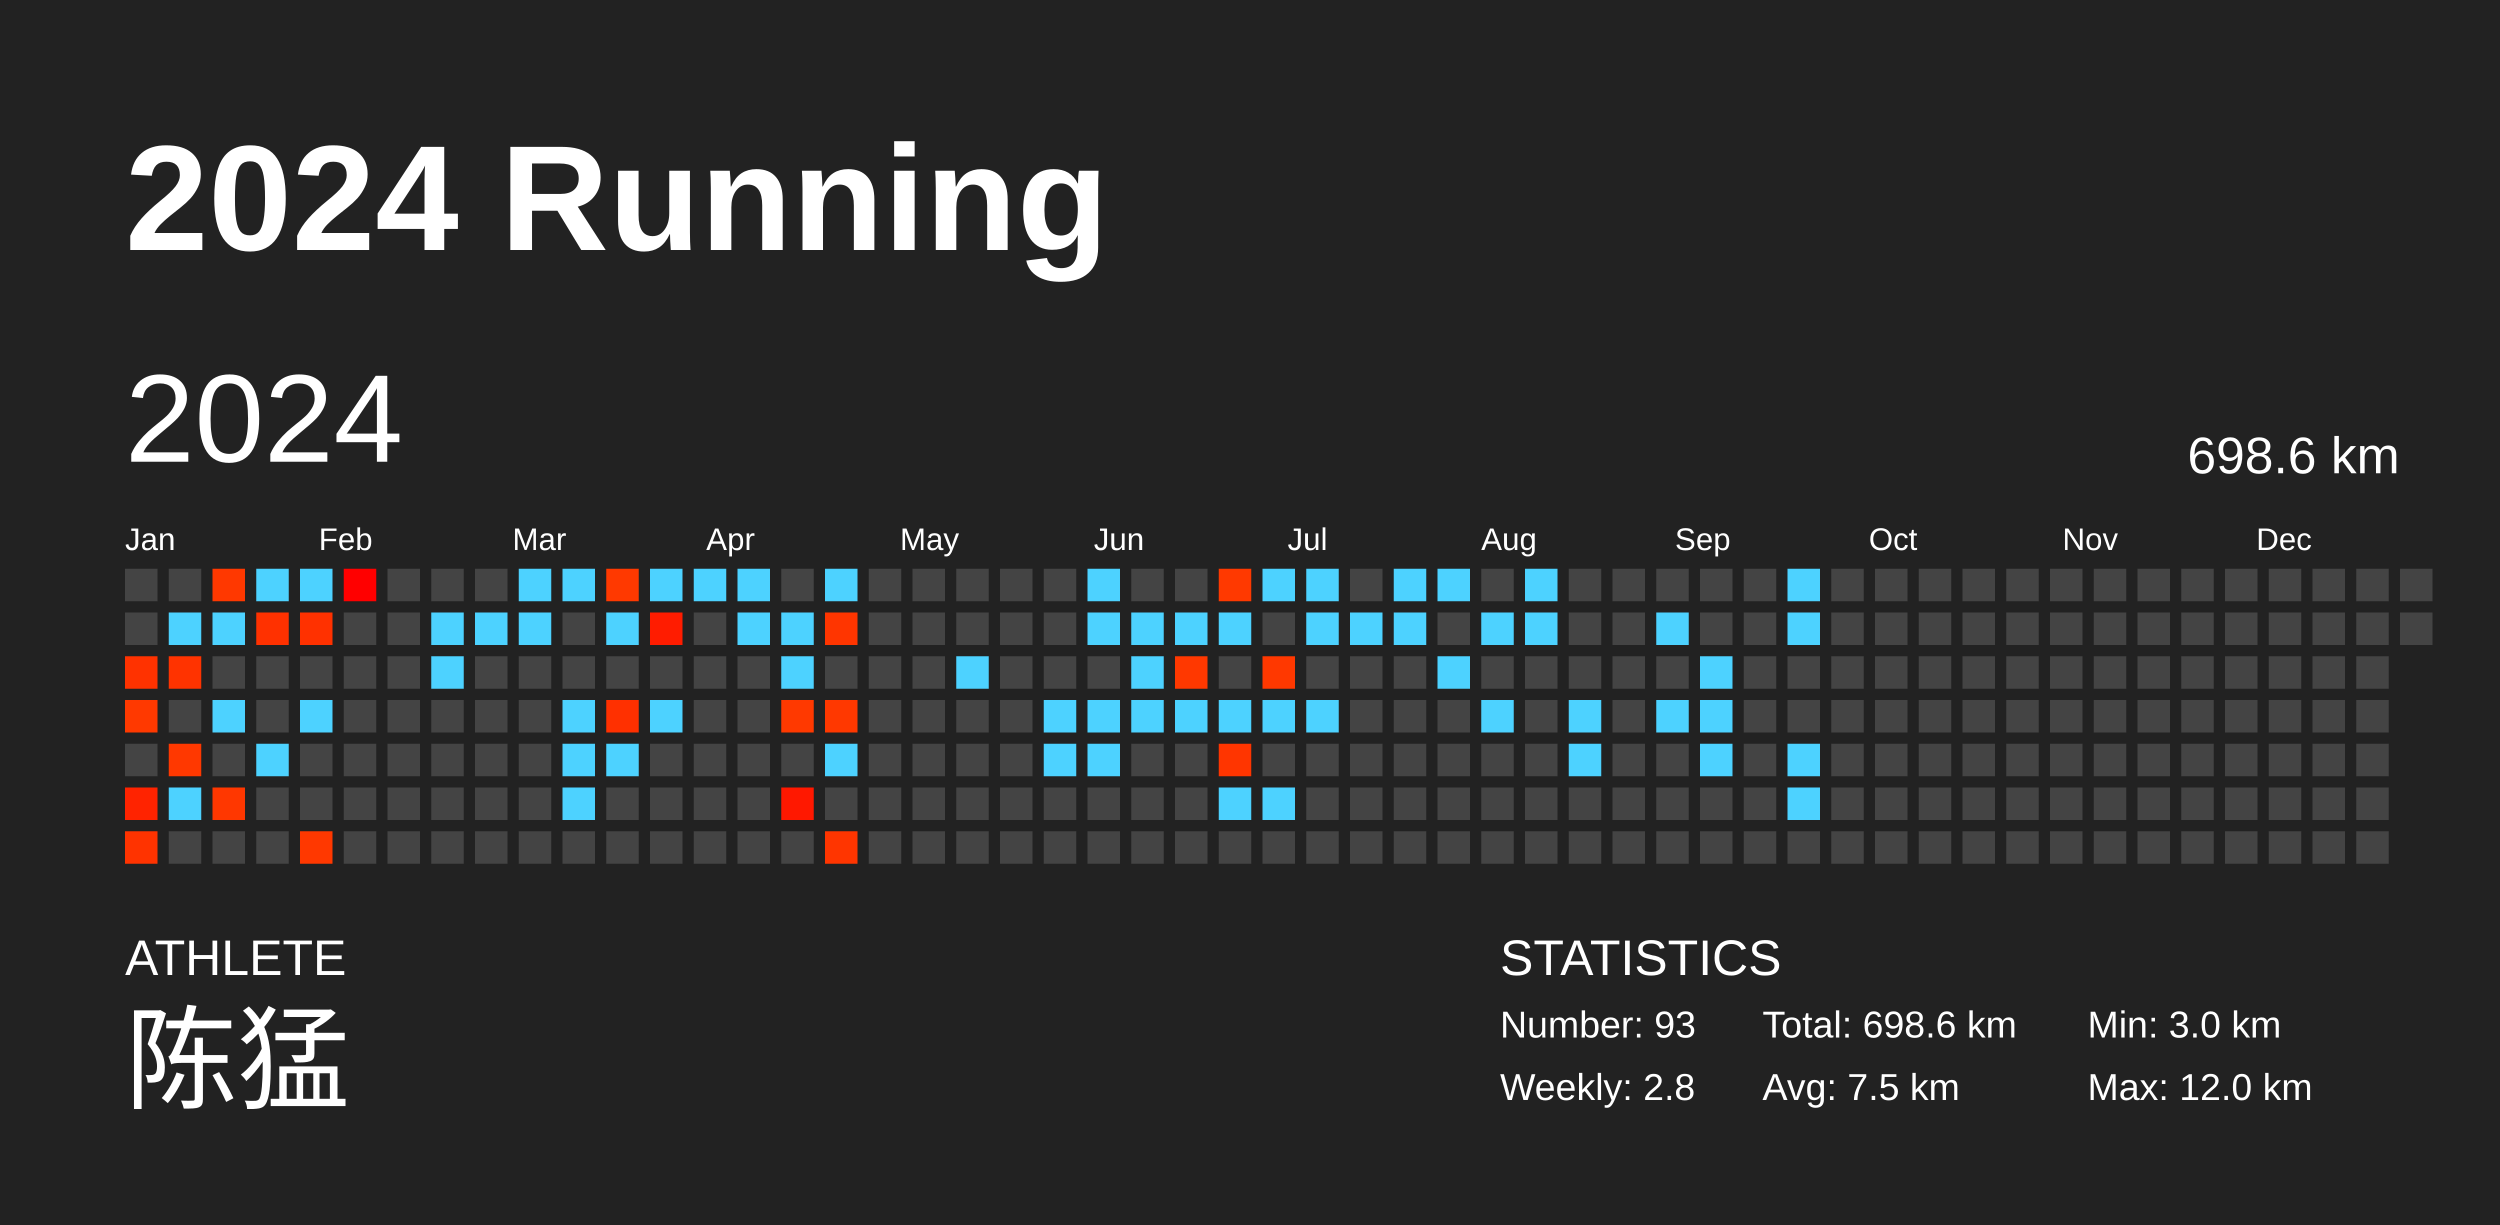
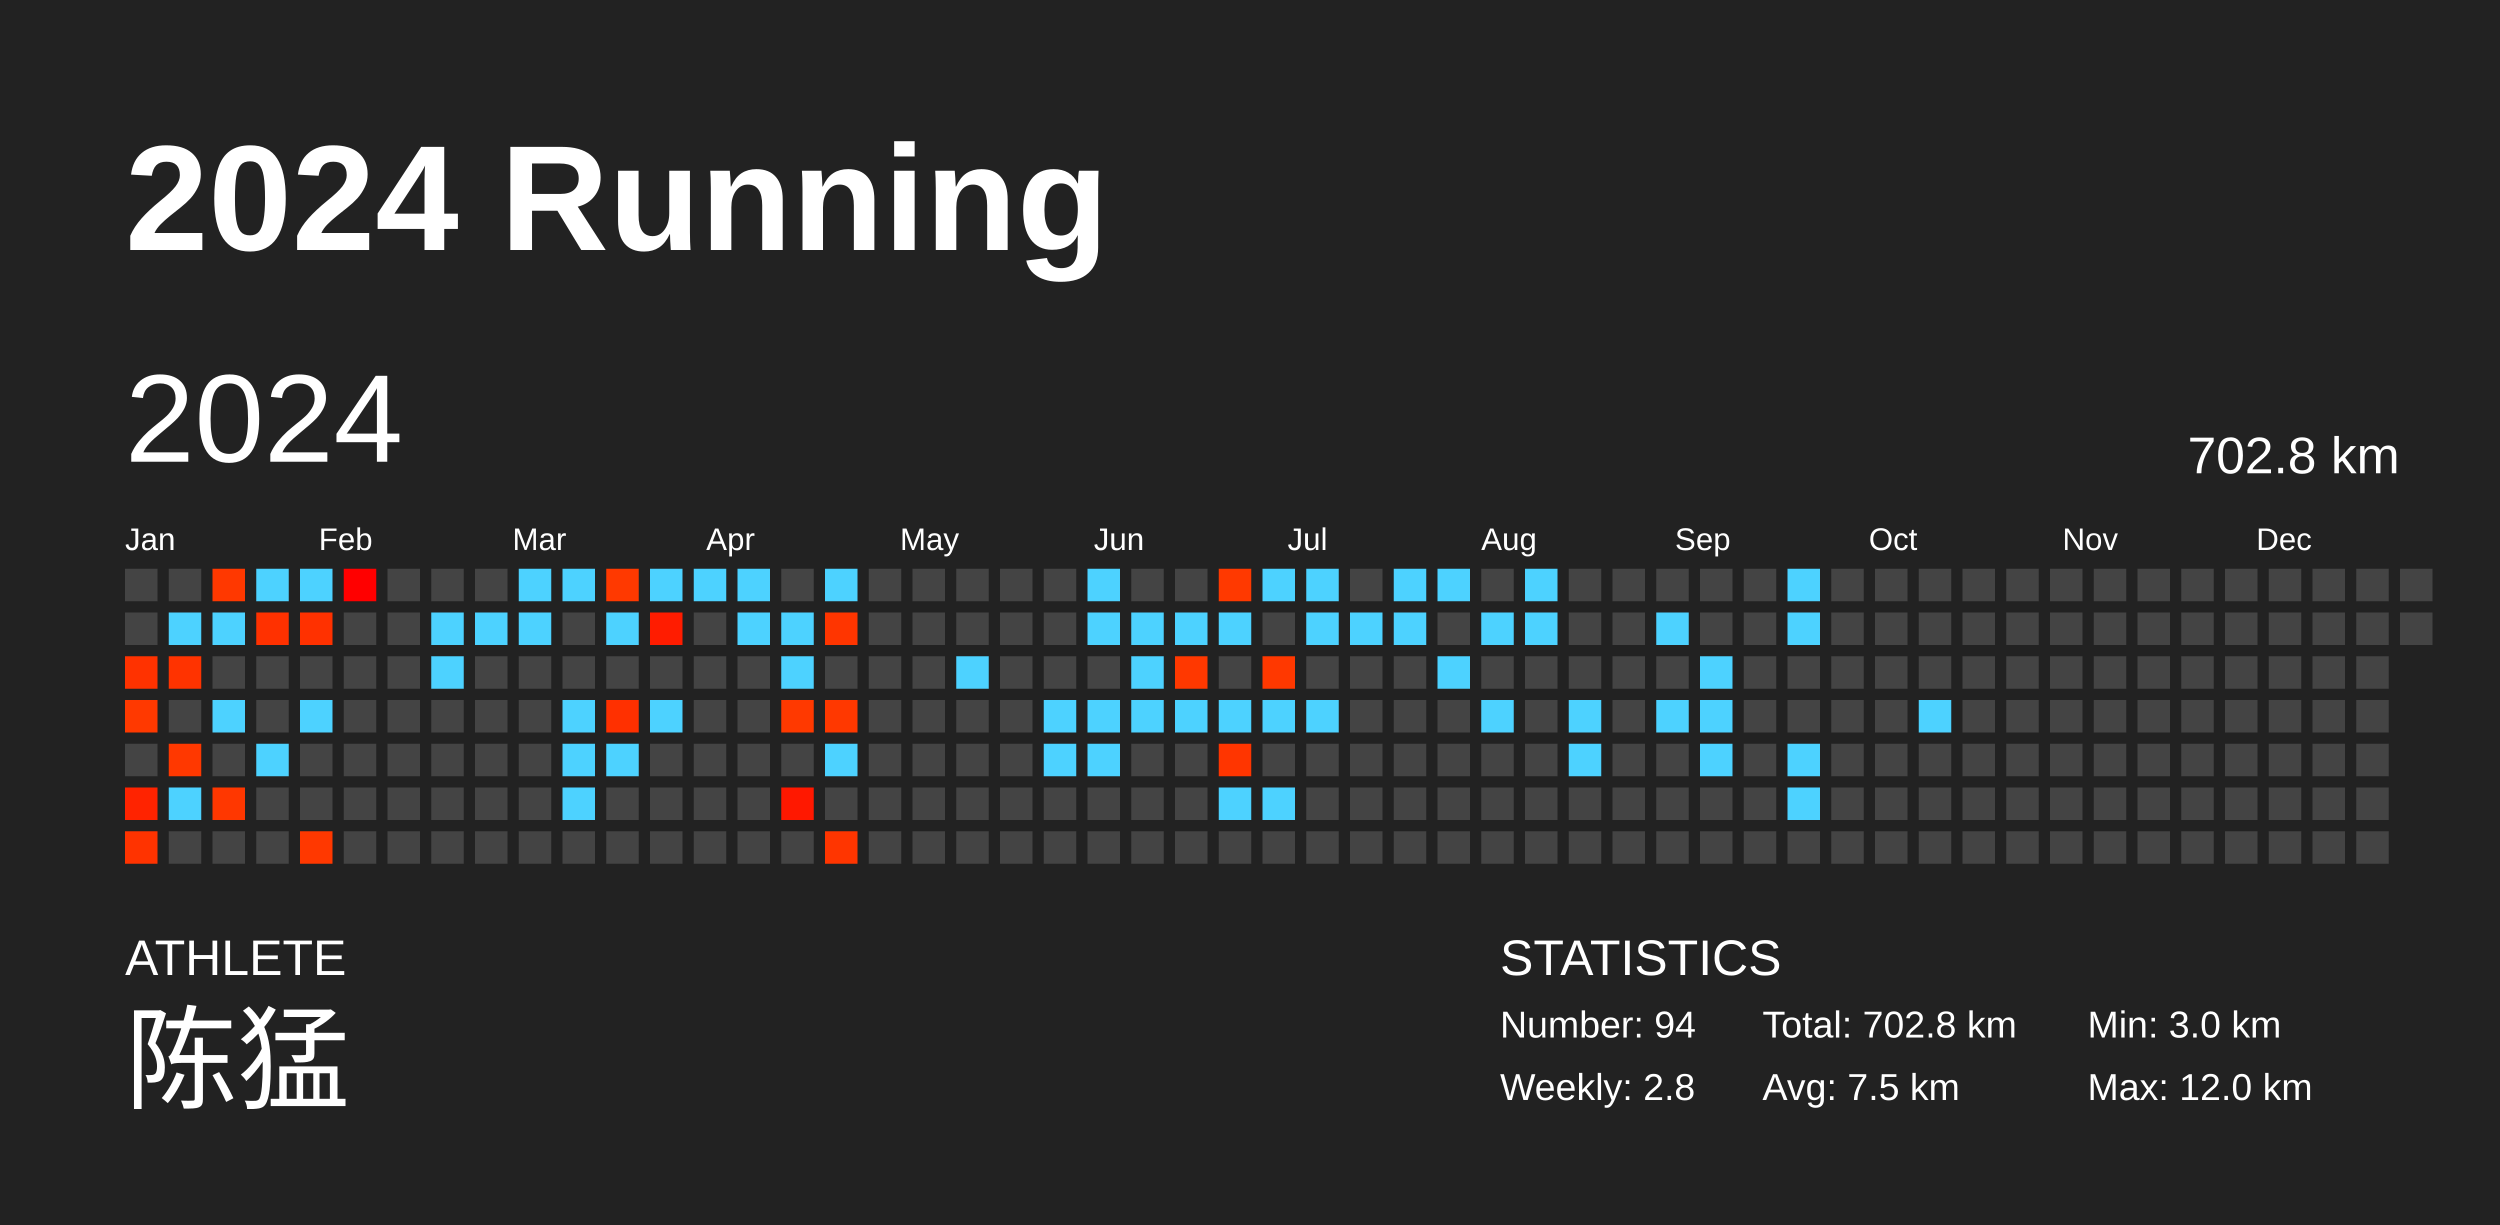
<svg xmlns="http://www.w3.org/2000/svg" baseProfile="full" height="98mm" version="1.1" viewBox="0,0,200,98" width="200mm">
  <defs />
  <rect fill="#222222" height="98" width="200" x="0" y="0" />
  <text fill="#FFFFFF" style="font-size:12px; font-family:Arial; font-weight:bold;" x="10" y="20">2024 Running</text>
  <text fill="#FFFFFF" style="font-size:4px; font-family:Arial" x="10" y="78">ATHLETE</text>
  <text fill="#FFFFFF" style="font-size:9px; font-family:Arial" x="10" y="88">陈猛</text>
  <text fill="#FFFFFF" style="font-size:4px; font-family:Arial" x="120" y="78">STATISTICS</text>
-   <text fill="#FFFFFF" style="font-size:3px; font-family:Arial" x="120" y="83">Number: 93</text>
+   <text fill="#FFFFFF" style="font-size:3px; font-family:Arial" x="120" y="83">Number: 94</text>
  <text fill="#FFFFFF" style="font-size:3px; font-family:Arial" x="120" y="88">Weekly: 2.8</text>
-   <text fill="#FFFFFF" style="font-size:3px; font-family:Arial" x="141" y="83">Total: 698.6 km</text>
+   <text fill="#FFFFFF" style="font-size:3px; font-family:Arial" x="141" y="83">Total: 702.8 km</text>
  <text fill="#FFFFFF" style="font-size:3px; font-family:Arial" x="141" y="88">Avg: 7.5 km</text>
  <text fill="#FFFFFF" style="font-size:3px; font-family:Arial" x="167" y="83">Min: 3.0 km</text>
  <text fill="#FFFFFF" style="font-size:3px; font-family:Arial" x="167" y="88">Max: 12.0 km</text>
  <text dominant-baseline="hanging" fill="#FFFFFF" style="font-size:10.0px; font-family:Arial;" x="10" y="30">2024</text>
-   <text dominant-baseline="hanging" fill="#FFFFFF" style="font-size:4.125px; font-family:Arial;" x="175" y="35">698.6 km</text>
+   <text dominant-baseline="hanging" fill="#FFFFFF" style="font-size:4.125px; font-family:Arial;" x="175" y="35">702.8 km</text>
  <text fill="#FFFFFF" style="font-size:2.5px; font-family:Arial" x="10.0" y="44">Jan</text>
  <text fill="#FFFFFF" style="font-size:2.5px; font-family:Arial" x="25.5" y="44">Feb</text>
  <text fill="#FFFFFF" style="font-size:2.5px; font-family:Arial" x="41.0" y="44">Mar</text>
  <text fill="#FFFFFF" style="font-size:2.5px; font-family:Arial" x="56.5" y="44">Apr</text>
  <text fill="#FFFFFF" style="font-size:2.5px; font-family:Arial" x="72.0" y="44">May</text>
  <text fill="#FFFFFF" style="font-size:2.5px; font-family:Arial" x="87.5" y="44">Jun</text>
  <text fill="#FFFFFF" style="font-size:2.5px; font-family:Arial" x="103.0" y="44">Jul</text>
  <text fill="#FFFFFF" style="font-size:2.5px; font-family:Arial" x="118.5" y="44">Aug</text>
  <text fill="#FFFFFF" style="font-size:2.5px; font-family:Arial" x="134.0" y="44">Sep</text>
  <text fill="#FFFFFF" style="font-size:2.5px; font-family:Arial" x="149.5" y="44">Oct</text>
  <text fill="#FFFFFF" style="font-size:2.5px; font-family:Arial" x="165.0" y="44">Nov</text>
  <text fill="#FFFFFF" style="font-size:2.5px; font-family:Arial" x="180.5" y="44">Dec</text>
  <rect fill="#444444" height="2.6" width="2.6" x="10.0" y="45.5" />
  <rect fill="#444444" height="2.6" width="2.6" x="10.0" y="49.0" />
  <rect fill="#ff3200" height="2.6" width="2.6" x="10.0" y="52.5" />
  <rect fill="#ff3900" height="2.6" width="2.6" x="10.0" y="56.0" />
  <rect fill="#444444" height="2.6" width="2.6" x="10.0" y="59.5" />
  <rect fill="#ff2300" height="2.6" width="2.6" x="10.0" y="63.0" />
  <rect fill="#ff3300" height="2.6" width="2.6" x="10.0" y="66.5" />
  <rect fill="#444444" height="2.6" width="2.6" x="13.5" y="45.5" />
  <rect fill="#4dd2ff" height="2.6" width="2.6" x="13.5" y="49.0" />
  <rect fill="#ff3300" height="2.6" width="2.6" x="13.5" y="52.5" />
  <rect fill="#444444" height="2.6" width="2.6" x="13.5" y="56.0" />
  <rect fill="#ff3800" height="2.6" width="2.6" x="13.5" y="59.5" />
  <rect fill="#4dd2ff" height="2.6" width="2.6" x="13.5" y="63.0" />
  <rect fill="#444444" height="2.6" width="2.6" x="13.5" y="66.5" />
  <rect fill="#ff3800" height="2.6" width="2.6" x="17.0" y="45.5" />
  <rect fill="#4dd2ff" height="2.6" width="2.6" x="17.0" y="49.0" />
  <rect fill="#444444" height="2.6" width="2.6" x="17.0" y="52.5" />
  <rect fill="#4dd2ff" height="2.6" width="2.6" x="17.0" y="56.0" />
  <rect fill="#444444" height="2.6" width="2.6" x="17.0" y="59.5" />
  <rect fill="#ff3700" height="2.6" width="2.6" x="17.0" y="63.0" />
  <rect fill="#444444" height="2.6" width="2.6" x="17.0" y="66.5" />
  <rect fill="#4dd2ff" height="2.6" width="2.6" x="20.5" y="45.5" />
  <rect fill="#ff3100" height="2.6" width="2.6" x="20.5" y="49.0" />
  <rect fill="#444444" height="2.6" width="2.6" x="20.5" y="52.5" />
  <rect fill="#444444" height="2.6" width="2.6" x="20.5" y="56.0" />
  <rect fill="#4dd2ff" height="2.6" width="2.6" x="20.5" y="59.5" />
  <rect fill="#444444" height="2.6" width="2.6" x="20.5" y="63.0" />
  <rect fill="#444444" height="2.6" width="2.6" x="20.5" y="66.5" />
  <rect fill="#4dd2ff" height="2.6" width="2.6" x="24.0" y="45.5" />
  <rect fill="#ff3100" height="2.6" width="2.6" x="24.0" y="49.0" />
  <rect fill="#444444" height="2.6" width="2.6" x="24.0" y="52.5" />
  <rect fill="#4dd2ff" height="2.6" width="2.6" x="24.0" y="56.0" />
  <rect fill="#444444" height="2.6" width="2.6" x="24.0" y="59.5" />
  <rect fill="#444444" height="2.6" width="2.6" x="24.0" y="63.0" />
  <rect fill="#ff3800" height="2.6" width="2.6" x="24.0" y="66.5" />
  <rect fill="#ff0000" height="2.6" width="2.6" x="27.5" y="45.5" />
  <rect fill="#444444" height="2.6" width="2.6" x="27.5" y="49.0" />
  <rect fill="#444444" height="2.6" width="2.6" x="27.5" y="52.5" />
  <rect fill="#444444" height="2.6" width="2.6" x="27.5" y="56.0" />
  <rect fill="#444444" height="2.6" width="2.6" x="27.5" y="59.5" />
  <rect fill="#444444" height="2.6" width="2.6" x="27.5" y="63.0" />
  <rect fill="#444444" height="2.6" width="2.6" x="27.5" y="66.5" />
  <rect fill="#444444" height="2.6" width="2.6" x="31.0" y="45.5" />
  <rect fill="#444444" height="2.6" width="2.6" x="31.0" y="49.0" />
  <rect fill="#444444" height="2.6" width="2.6" x="31.0" y="52.5" />
  <rect fill="#444444" height="2.6" width="2.6" x="31.0" y="56.0" />
  <rect fill="#444444" height="2.6" width="2.6" x="31.0" y="59.5" />
  <rect fill="#444444" height="2.6" width="2.6" x="31.0" y="63.0" />
  <rect fill="#444444" height="2.6" width="2.6" x="31.0" y="66.5" />
  <rect fill="#444444" height="2.6" width="2.6" x="34.5" y="45.5" />
  <rect fill="#4dd2ff" height="2.6" width="2.6" x="34.5" y="49.0" />
  <rect fill="#4dd2ff" height="2.6" width="2.6" x="34.5" y="52.5" />
  <rect fill="#444444" height="2.6" width="2.6" x="34.5" y="56.0" />
  <rect fill="#444444" height="2.6" width="2.6" x="34.5" y="59.5" />
  <rect fill="#444444" height="2.6" width="2.6" x="34.5" y="63.0" />
  <rect fill="#444444" height="2.6" width="2.6" x="34.5" y="66.5" />
  <rect fill="#444444" height="2.6" width="2.6" x="38.0" y="45.5" />
  <rect fill="#4dd2ff" height="2.6" width="2.6" x="38.0" y="49.0" />
  <rect fill="#444444" height="2.6" width="2.6" x="38.0" y="52.5" />
  <rect fill="#444444" height="2.6" width="2.6" x="38.0" y="56.0" />
  <rect fill="#444444" height="2.6" width="2.6" x="38.0" y="59.5" />
  <rect fill="#444444" height="2.6" width="2.6" x="38.0" y="63.0" />
  <rect fill="#444444" height="2.6" width="2.6" x="38.0" y="66.5" />
  <rect fill="#4dd2ff" height="2.6" width="2.6" x="41.5" y="45.5" />
  <rect fill="#4dd2ff" height="2.6" width="2.6" x="41.5" y="49.0" />
  <rect fill="#444444" height="2.6" width="2.6" x="41.5" y="52.5" />
  <rect fill="#444444" height="2.6" width="2.6" x="41.5" y="56.0" />
  <rect fill="#444444" height="2.6" width="2.6" x="41.5" y="59.5" />
  <rect fill="#444444" height="2.6" width="2.6" x="41.5" y="63.0" />
  <rect fill="#444444" height="2.6" width="2.6" x="41.5" y="66.5" />
  <rect fill="#4dd2ff" height="2.6" width="2.6" x="45.0" y="45.5" />
  <rect fill="#444444" height="2.6" width="2.6" x="45.0" y="49.0" />
  <rect fill="#444444" height="2.6" width="2.6" x="45.0" y="52.5" />
  <rect fill="#4dd2ff" height="2.6" width="2.6" x="45.0" y="56.0" />
  <rect fill="#4dd2ff" height="2.6" width="2.6" x="45.0" y="59.5" />
  <rect fill="#4dd2ff" height="2.6" width="2.6" x="45.0" y="63.0" />
  <rect fill="#444444" height="2.6" width="2.6" x="45.0" y="66.5" />
  <rect fill="#ff3900" height="2.6" width="2.6" x="48.5" y="45.5" />
  <rect fill="#4dd2ff" height="2.6" width="2.6" x="48.5" y="49.0" />
  <rect fill="#444444" height="2.6" width="2.6" x="48.5" y="52.5" />
  <rect fill="#ff3000" height="2.6" width="2.6" x="48.5" y="56.0" />
  <rect fill="#4dd2ff" height="2.6" width="2.6" x="48.5" y="59.5" />
  <rect fill="#444444" height="2.6" width="2.6" x="48.5" y="63.0" />
  <rect fill="#444444" height="2.6" width="2.6" x="48.5" y="66.5" />
  <rect fill="#4dd2ff" height="2.6" width="2.6" x="52.0" y="45.5" />
  <rect fill="#ff1c00" height="2.6" width="2.6" x="52.0" y="49.0" />
  <rect fill="#444444" height="2.6" width="2.6" x="52.0" y="52.5" />
  <rect fill="#4dd2ff" height="2.6" width="2.6" x="52.0" y="56.0" />
  <rect fill="#444444" height="2.6" width="2.6" x="52.0" y="59.5" />
  <rect fill="#444444" height="2.6" width="2.6" x="52.0" y="63.0" />
  <rect fill="#444444" height="2.6" width="2.6" x="52.0" y="66.5" />
  <rect fill="#4dd2ff" height="2.6" width="2.6" x="55.5" y="45.5" />
  <rect fill="#444444" height="2.6" width="2.6" x="55.5" y="49.0" />
  <rect fill="#444444" height="2.6" width="2.6" x="55.5" y="52.5" />
  <rect fill="#444444" height="2.6" width="2.6" x="55.5" y="56.0" />
  <rect fill="#444444" height="2.6" width="2.6" x="55.5" y="59.5" />
  <rect fill="#444444" height="2.6" width="2.6" x="55.5" y="63.0" />
  <rect fill="#444444" height="2.6" width="2.6" x="55.5" y="66.5" />
  <rect fill="#4dd2ff" height="2.6" width="2.6" x="59.0" y="45.5" />
  <rect fill="#4dd2ff" height="2.6" width="2.6" x="59.0" y="49.0" />
  <rect fill="#444444" height="2.6" width="2.6" x="59.0" y="52.5" />
  <rect fill="#444444" height="2.6" width="2.6" x="59.0" y="56.0" />
  <rect fill="#444444" height="2.6" width="2.6" x="59.0" y="59.5" />
  <rect fill="#444444" height="2.6" width="2.6" x="59.0" y="63.0" />
  <rect fill="#444444" height="2.6" width="2.6" x="59.0" y="66.5" />
  <rect fill="#444444" height="2.6" width="2.6" x="62.5" y="45.5" />
  <rect fill="#4dd2ff" height="2.6" width="2.6" x="62.5" y="49.0" />
  <rect fill="#4dd2ff" height="2.6" width="2.6" x="62.5" y="52.5" />
  <rect fill="#ff3900" height="2.6" width="2.6" x="62.5" y="56.0" />
  <rect fill="#444444" height="2.6" width="2.6" x="62.5" y="59.5" />
  <rect fill="#ff1800" height="2.6" width="2.6" x="62.5" y="63.0" />
  <rect fill="#444444" height="2.6" width="2.6" x="62.5" y="66.5" />
  <rect fill="#4dd2ff" height="2.6" width="2.6" x="66.0" y="45.5" />
  <rect fill="#ff3500" height="2.6" width="2.6" x="66.0" y="49.0" />
  <rect fill="#444444" height="2.6" width="2.6" x="66.0" y="52.5" />
  <rect fill="#ff3800" height="2.6" width="2.6" x="66.0" y="56.0" />
  <rect fill="#4dd2ff" height="2.6" width="2.6" x="66.0" y="59.5" />
  <rect fill="#444444" height="2.6" width="2.6" x="66.0" y="63.0" />
  <rect fill="#ff3500" height="2.6" width="2.6" x="66.0" y="66.5" />
  <rect fill="#444444" height="2.6" width="2.6" x="69.5" y="45.5" />
  <rect fill="#444444" height="2.6" width="2.6" x="69.5" y="49.0" />
  <rect fill="#444444" height="2.6" width="2.6" x="69.5" y="52.5" />
  <rect fill="#444444" height="2.6" width="2.6" x="69.5" y="56.0" />
  <rect fill="#444444" height="2.6" width="2.6" x="69.5" y="59.5" />
  <rect fill="#444444" height="2.6" width="2.6" x="69.5" y="63.0" />
  <rect fill="#444444" height="2.6" width="2.6" x="69.5" y="66.5" />
  <rect fill="#444444" height="2.6" width="2.6" x="73.0" y="45.5" />
  <rect fill="#444444" height="2.6" width="2.6" x="73.0" y="49.0" />
  <rect fill="#444444" height="2.6" width="2.6" x="73.0" y="52.5" />
  <rect fill="#444444" height="2.6" width="2.6" x="73.0" y="56.0" />
  <rect fill="#444444" height="2.6" width="2.6" x="73.0" y="59.5" />
  <rect fill="#444444" height="2.6" width="2.6" x="73.0" y="63.0" />
  <rect fill="#444444" height="2.6" width="2.6" x="73.0" y="66.5" />
  <rect fill="#444444" height="2.6" width="2.6" x="76.5" y="45.5" />
  <rect fill="#444444" height="2.6" width="2.6" x="76.5" y="49.0" />
  <rect fill="#4dd2ff" height="2.6" width="2.6" x="76.5" y="52.5" />
  <rect fill="#444444" height="2.6" width="2.6" x="76.5" y="56.0" />
  <rect fill="#444444" height="2.6" width="2.6" x="76.5" y="59.5" />
  <rect fill="#444444" height="2.6" width="2.6" x="76.5" y="63.0" />
  <rect fill="#444444" height="2.6" width="2.6" x="76.5" y="66.5" />
  <rect fill="#444444" height="2.6" width="2.6" x="80.0" y="45.5" />
  <rect fill="#444444" height="2.6" width="2.6" x="80.0" y="49.0" />
  <rect fill="#444444" height="2.6" width="2.6" x="80.0" y="52.5" />
  <rect fill="#444444" height="2.6" width="2.6" x="80.0" y="56.0" />
  <rect fill="#444444" height="2.6" width="2.6" x="80.0" y="59.5" />
  <rect fill="#444444" height="2.6" width="2.6" x="80.0" y="63.0" />
  <rect fill="#444444" height="2.6" width="2.6" x="80.0" y="66.5" />
  <rect fill="#444444" height="2.6" width="2.6" x="83.5" y="45.5" />
  <rect fill="#444444" height="2.6" width="2.6" x="83.5" y="49.0" />
  <rect fill="#444444" height="2.6" width="2.6" x="83.5" y="52.5" />
  <rect fill="#4dd2ff" height="2.6" width="2.6" x="83.5" y="56.0" />
  <rect fill="#4dd2ff" height="2.6" width="2.6" x="83.5" y="59.5" />
  <rect fill="#444444" height="2.6" width="2.6" x="83.5" y="63.0" />
  <rect fill="#444444" height="2.6" width="2.6" x="83.5" y="66.5" />
  <rect fill="#4dd2ff" height="2.6" width="2.6" x="87.0" y="45.5" />
  <rect fill="#4dd2ff" height="2.6" width="2.6" x="87.0" y="49.0" />
  <rect fill="#444444" height="2.6" width="2.6" x="87.0" y="52.5" />
  <rect fill="#4dd2ff" height="2.6" width="2.6" x="87.0" y="56.0" />
  <rect fill="#4dd2ff" height="2.6" width="2.6" x="87.0" y="59.5" />
  <rect fill="#444444" height="2.6" width="2.6" x="87.0" y="63.0" />
  <rect fill="#444444" height="2.6" width="2.6" x="87.0" y="66.5" />
  <rect fill="#444444" height="2.6" width="2.6" x="90.5" y="45.5" />
  <rect fill="#4dd2ff" height="2.6" width="2.6" x="90.5" y="49.0" />
  <rect fill="#4dd2ff" height="2.6" width="2.6" x="90.5" y="52.5" />
  <rect fill="#4dd2ff" height="2.6" width="2.6" x="90.5" y="56.0" />
  <rect fill="#444444" height="2.6" width="2.6" x="90.5" y="59.5" />
  <rect fill="#444444" height="2.6" width="2.6" x="90.5" y="63.0" />
  <rect fill="#444444" height="2.6" width="2.6" x="90.5" y="66.5" />
  <rect fill="#444444" height="2.6" width="2.6" x="94.0" y="45.5" />
  <rect fill="#4dd2ff" height="2.6" width="2.6" x="94.0" y="49.0" />
  <rect fill="#ff3800" height="2.6" width="2.6" x="94.0" y="52.5" />
  <rect fill="#4dd2ff" height="2.6" width="2.6" x="94.0" y="56.0" />
  <rect fill="#444444" height="2.6" width="2.6" x="94.0" y="59.5" />
  <rect fill="#444444" height="2.6" width="2.6" x="94.0" y="63.0" />
  <rect fill="#444444" height="2.6" width="2.6" x="94.0" y="66.5" />
  <rect fill="#ff3900" height="2.6" width="2.6" x="97.5" y="45.5" />
  <rect fill="#4dd2ff" height="2.6" width="2.6" x="97.5" y="49.0" />
  <rect fill="#444444" height="2.6" width="2.6" x="97.5" y="52.5" />
  <rect fill="#4dd2ff" height="2.6" width="2.6" x="97.5" y="56.0" />
  <rect fill="#ff3500" height="2.6" width="2.6" x="97.5" y="59.5" />
  <rect fill="#4dd2ff" height="2.6" width="2.6" x="97.5" y="63.0" />
  <rect fill="#444444" height="2.6" width="2.6" x="97.5" y="66.5" />
  <rect fill="#4dd2ff" height="2.6" width="2.6" x="101.0" y="45.5" />
  <rect fill="#444444" height="2.6" width="2.6" x="101.0" y="49.0" />
  <rect fill="#ff3800" height="2.6" width="2.6" x="101.0" y="52.5" />
  <rect fill="#4dd2ff" height="2.6" width="2.6" x="101.0" y="56.0" />
  <rect fill="#444444" height="2.6" width="2.6" x="101.0" y="59.5" />
  <rect fill="#4dd2ff" height="2.6" width="2.6" x="101.0" y="63.0" />
  <rect fill="#444444" height="2.6" width="2.6" x="101.0" y="66.5" />
  <rect fill="#4dd2ff" height="2.6" width="2.6" x="104.5" y="45.5" />
  <rect fill="#4dd2ff" height="2.6" width="2.6" x="104.5" y="49.0" />
  <rect fill="#444444" height="2.6" width="2.6" x="104.5" y="52.5" />
  <rect fill="#4dd2ff" height="2.6" width="2.6" x="104.5" y="56.0" />
  <rect fill="#444444" height="2.6" width="2.6" x="104.5" y="59.5" />
  <rect fill="#444444" height="2.6" width="2.6" x="104.5" y="63.0" />
  <rect fill="#444444" height="2.6" width="2.6" x="104.5" y="66.5" />
  <rect fill="#444444" height="2.6" width="2.6" x="108.0" y="45.5" />
  <rect fill="#4dd2ff" height="2.6" width="2.6" x="108.0" y="49.0" />
  <rect fill="#444444" height="2.6" width="2.6" x="108.0" y="52.5" />
  <rect fill="#444444" height="2.6" width="2.6" x="108.0" y="56.0" />
  <rect fill="#444444" height="2.6" width="2.6" x="108.0" y="59.5" />
  <rect fill="#444444" height="2.6" width="2.6" x="108.0" y="63.0" />
  <rect fill="#444444" height="2.6" width="2.6" x="108.0" y="66.5" />
  <rect fill="#4dd2ff" height="2.6" width="2.6" x="111.5" y="45.5" />
  <rect fill="#4dd2ff" height="2.6" width="2.6" x="111.5" y="49.0" />
  <rect fill="#444444" height="2.6" width="2.6" x="111.5" y="52.5" />
  <rect fill="#444444" height="2.6" width="2.6" x="111.5" y="56.0" />
  <rect fill="#444444" height="2.6" width="2.6" x="111.5" y="59.5" />
  <rect fill="#444444" height="2.6" width="2.6" x="111.5" y="63.0" />
  <rect fill="#444444" height="2.6" width="2.6" x="111.5" y="66.5" />
  <rect fill="#4dd2ff" height="2.6" width="2.6" x="115.0" y="45.5" />
  <rect fill="#444444" height="2.6" width="2.6" x="115.0" y="49.0" />
  <rect fill="#4dd2ff" height="2.6" width="2.6" x="115.0" y="52.5" />
  <rect fill="#444444" height="2.6" width="2.6" x="115.0" y="56.0" />
  <rect fill="#444444" height="2.6" width="2.6" x="115.0" y="59.5" />
  <rect fill="#444444" height="2.6" width="2.6" x="115.0" y="63.0" />
  <rect fill="#444444" height="2.6" width="2.6" x="115.0" y="66.5" />
  <rect fill="#444444" height="2.6" width="2.6" x="118.5" y="45.5" />
  <rect fill="#4dd2ff" height="2.6" width="2.6" x="118.5" y="49.0" />
  <rect fill="#444444" height="2.6" width="2.6" x="118.5" y="52.5" />
  <rect fill="#4dd2ff" height="2.6" width="2.6" x="118.5" y="56.0" />
  <rect fill="#444444" height="2.6" width="2.6" x="118.5" y="59.5" />
  <rect fill="#444444" height="2.6" width="2.6" x="118.5" y="63.0" />
  <rect fill="#444444" height="2.6" width="2.6" x="118.5" y="66.5" />
  <rect fill="#4dd2ff" height="2.6" width="2.6" x="122.0" y="45.5" />
  <rect fill="#4dd2ff" height="2.6" width="2.6" x="122.0" y="49.0" />
  <rect fill="#444444" height="2.6" width="2.6" x="122.0" y="52.5" />
  <rect fill="#444444" height="2.6" width="2.6" x="122.0" y="56.0" />
  <rect fill="#444444" height="2.6" width="2.6" x="122.0" y="59.5" />
  <rect fill="#444444" height="2.6" width="2.6" x="122.0" y="63.0" />
  <rect fill="#444444" height="2.6" width="2.6" x="122.0" y="66.5" />
  <rect fill="#444444" height="2.6" width="2.6" x="125.5" y="45.5" />
  <rect fill="#444444" height="2.6" width="2.6" x="125.5" y="49.0" />
  <rect fill="#444444" height="2.6" width="2.6" x="125.5" y="52.5" />
  <rect fill="#4dd2ff" height="2.6" width="2.6" x="125.5" y="56.0" />
  <rect fill="#4dd2ff" height="2.6" width="2.6" x="125.5" y="59.5" />
  <rect fill="#444444" height="2.6" width="2.6" x="125.5" y="63.0" />
  <rect fill="#444444" height="2.6" width="2.6" x="125.5" y="66.5" />
  <rect fill="#444444" height="2.6" width="2.6" x="129.0" y="45.5" />
  <rect fill="#444444" height="2.6" width="2.6" x="129.0" y="49.0" />
  <rect fill="#444444" height="2.6" width="2.6" x="129.0" y="52.5" />
  <rect fill="#444444" height="2.6" width="2.6" x="129.0" y="56.0" />
  <rect fill="#444444" height="2.6" width="2.6" x="129.0" y="59.5" />
  <rect fill="#444444" height="2.6" width="2.6" x="129.0" y="63.0" />
  <rect fill="#444444" height="2.6" width="2.6" x="129.0" y="66.5" />
  <rect fill="#444444" height="2.6" width="2.6" x="132.5" y="45.5" />
  <rect fill="#4dd2ff" height="2.6" width="2.6" x="132.5" y="49.0" />
  <rect fill="#444444" height="2.6" width="2.6" x="132.5" y="52.5" />
  <rect fill="#4dd2ff" height="2.6" width="2.6" x="132.5" y="56.0" />
  <rect fill="#444444" height="2.6" width="2.6" x="132.5" y="59.5" />
  <rect fill="#444444" height="2.6" width="2.6" x="132.5" y="63.0" />
  <rect fill="#444444" height="2.6" width="2.6" x="132.5" y="66.5" />
  <rect fill="#444444" height="2.6" width="2.6" x="136.0" y="45.5" />
  <rect fill="#444444" height="2.6" width="2.6" x="136.0" y="49.0" />
  <rect fill="#4dd2ff" height="2.6" width="2.6" x="136.0" y="52.5" />
  <rect fill="#4dd2ff" height="2.6" width="2.6" x="136.0" y="56.0" />
  <rect fill="#4dd2ff" height="2.6" width="2.6" x="136.0" y="59.5" />
  <rect fill="#444444" height="2.6" width="2.6" x="136.0" y="63.0" />
  <rect fill="#444444" height="2.6" width="2.6" x="136.0" y="66.5" />
  <rect fill="#444444" height="2.6" width="2.6" x="139.5" y="45.5" />
  <rect fill="#444444" height="2.6" width="2.6" x="139.5" y="49.0" />
  <rect fill="#444444" height="2.6" width="2.6" x="139.5" y="52.5" />
  <rect fill="#444444" height="2.6" width="2.6" x="139.5" y="56.0" />
  <rect fill="#444444" height="2.6" width="2.6" x="139.5" y="59.5" />
  <rect fill="#444444" height="2.6" width="2.6" x="139.5" y="63.0" />
  <rect fill="#444444" height="2.6" width="2.6" x="139.5" y="66.5" />
  <rect fill="#4dd2ff" height="2.6" width="2.6" x="143.0" y="45.5" />
  <rect fill="#4dd2ff" height="2.6" width="2.6" x="143.0" y="49.0" />
  <rect fill="#444444" height="2.6" width="2.6" x="143.0" y="52.5" />
  <rect fill="#444444" height="2.6" width="2.6" x="143.0" y="56.0" />
  <rect fill="#4dd2ff" height="2.6" width="2.6" x="143.0" y="59.5" />
  <rect fill="#4dd2ff" height="2.6" width="2.6" x="143.0" y="63.0" />
  <rect fill="#444444" height="2.6" width="2.6" x="143.0" y="66.5" />
  <rect fill="#444444" height="2.6" width="2.6" x="146.5" y="45.5" />
  <rect fill="#444444" height="2.6" width="2.6" x="146.5" y="49.0" />
  <rect fill="#444444" height="2.6" width="2.6" x="146.5" y="52.5" />
  <rect fill="#444444" height="2.6" width="2.6" x="146.5" y="56.0" />
  <rect fill="#444444" height="2.6" width="2.6" x="146.5" y="59.5" />
  <rect fill="#444444" height="2.6" width="2.6" x="146.5" y="63.0" />
  <rect fill="#444444" height="2.6" width="2.6" x="146.5" y="66.5" />
  <rect fill="#444444" height="2.6" width="2.6" x="150.0" y="45.5" />
  <rect fill="#444444" height="2.6" width="2.6" x="150.0" y="49.0" />
  <rect fill="#444444" height="2.6" width="2.6" x="150.0" y="52.5" />
  <rect fill="#444444" height="2.6" width="2.6" x="150.0" y="56.0" />
  <rect fill="#444444" height="2.6" width="2.6" x="150.0" y="59.5" />
  <rect fill="#444444" height="2.6" width="2.6" x="150.0" y="63.0" />
  <rect fill="#444444" height="2.6" width="2.6" x="150.0" y="66.5" />
  <rect fill="#444444" height="2.6" width="2.6" x="153.5" y="45.5" />
  <rect fill="#444444" height="2.6" width="2.6" x="153.5" y="49.0" />
  <rect fill="#444444" height="2.6" width="2.6" x="153.5" y="52.5" />
-   <rect fill="#444444" height="2.6" width="2.6" x="153.5" y="56.0" />
+   <rect fill="#4dd2ff" height="2.6" width="2.6" x="153.5" y="56.0" />
  <rect fill="#444444" height="2.6" width="2.6" x="153.5" y="59.5" />
  <rect fill="#444444" height="2.6" width="2.6" x="153.5" y="63.0" />
  <rect fill="#444444" height="2.6" width="2.6" x="153.5" y="66.5" />
  <rect fill="#444444" height="2.6" width="2.6" x="157.0" y="45.5" />
  <rect fill="#444444" height="2.6" width="2.6" x="157.0" y="49.0" />
  <rect fill="#444444" height="2.6" width="2.6" x="157.0" y="52.5" />
  <rect fill="#444444" height="2.6" width="2.6" x="157.0" y="56.0" />
  <rect fill="#444444" height="2.6" width="2.6" x="157.0" y="59.5" />
  <rect fill="#444444" height="2.6" width="2.6" x="157.0" y="63.0" />
  <rect fill="#444444" height="2.6" width="2.6" x="157.0" y="66.5" />
  <rect fill="#444444" height="2.6" width="2.6" x="160.5" y="45.5" />
  <rect fill="#444444" height="2.6" width="2.6" x="160.5" y="49.0" />
  <rect fill="#444444" height="2.6" width="2.6" x="160.5" y="52.5" />
  <rect fill="#444444" height="2.6" width="2.6" x="160.5" y="56.0" />
  <rect fill="#444444" height="2.6" width="2.6" x="160.5" y="59.5" />
  <rect fill="#444444" height="2.6" width="2.6" x="160.5" y="63.0" />
  <rect fill="#444444" height="2.6" width="2.6" x="160.5" y="66.5" />
  <rect fill="#444444" height="2.6" width="2.6" x="164.0" y="45.5" />
  <rect fill="#444444" height="2.6" width="2.6" x="164.0" y="49.0" />
  <rect fill="#444444" height="2.6" width="2.6" x="164.0" y="52.5" />
  <rect fill="#444444" height="2.6" width="2.6" x="164.0" y="56.0" />
  <rect fill="#444444" height="2.6" width="2.6" x="164.0" y="59.5" />
  <rect fill="#444444" height="2.6" width="2.6" x="164.0" y="63.0" />
  <rect fill="#444444" height="2.6" width="2.6" x="164.0" y="66.5" />
  <rect fill="#444444" height="2.6" width="2.6" x="167.5" y="45.5" />
  <rect fill="#444444" height="2.6" width="2.6" x="167.5" y="49.0" />
  <rect fill="#444444" height="2.6" width="2.6" x="167.5" y="52.5" />
  <rect fill="#444444" height="2.6" width="2.6" x="167.5" y="56.0" />
  <rect fill="#444444" height="2.6" width="2.6" x="167.5" y="59.5" />
  <rect fill="#444444" height="2.6" width="2.6" x="167.5" y="63.0" />
  <rect fill="#444444" height="2.6" width="2.6" x="167.5" y="66.5" />
  <rect fill="#444444" height="2.6" width="2.6" x="171.0" y="45.5" />
  <rect fill="#444444" height="2.6" width="2.6" x="171.0" y="49.0" />
  <rect fill="#444444" height="2.6" width="2.6" x="171.0" y="52.5" />
  <rect fill="#444444" height="2.6" width="2.6" x="171.0" y="56.0" />
  <rect fill="#444444" height="2.6" width="2.6" x="171.0" y="59.5" />
  <rect fill="#444444" height="2.6" width="2.6" x="171.0" y="63.0" />
  <rect fill="#444444" height="2.6" width="2.6" x="171.0" y="66.5" />
  <rect fill="#444444" height="2.6" width="2.6" x="174.5" y="45.5" />
  <rect fill="#444444" height="2.6" width="2.6" x="174.5" y="49.0" />
  <rect fill="#444444" height="2.6" width="2.6" x="174.5" y="52.5" />
  <rect fill="#444444" height="2.6" width="2.6" x="174.5" y="56.0" />
  <rect fill="#444444" height="2.6" width="2.6" x="174.5" y="59.5" />
  <rect fill="#444444" height="2.6" width="2.6" x="174.5" y="63.0" />
  <rect fill="#444444" height="2.6" width="2.6" x="174.5" y="66.5" />
  <rect fill="#444444" height="2.6" width="2.6" x="178.0" y="45.5" />
  <rect fill="#444444" height="2.6" width="2.6" x="178.0" y="49.0" />
  <rect fill="#444444" height="2.6" width="2.6" x="178.0" y="52.5" />
  <rect fill="#444444" height="2.6" width="2.6" x="178.0" y="56.0" />
  <rect fill="#444444" height="2.6" width="2.6" x="178.0" y="59.5" />
  <rect fill="#444444" height="2.6" width="2.6" x="178.0" y="63.0" />
  <rect fill="#444444" height="2.6" width="2.6" x="178.0" y="66.5" />
  <rect fill="#444444" height="2.6" width="2.6" x="181.5" y="45.5" />
  <rect fill="#444444" height="2.6" width="2.6" x="181.5" y="49.0" />
  <rect fill="#444444" height="2.6" width="2.6" x="181.5" y="52.5" />
  <rect fill="#444444" height="2.6" width="2.6" x="181.5" y="56.0" />
  <rect fill="#444444" height="2.6" width="2.6" x="181.5" y="59.5" />
  <rect fill="#444444" height="2.6" width="2.6" x="181.5" y="63.0" />
  <rect fill="#444444" height="2.6" width="2.6" x="181.5" y="66.5" />
  <rect fill="#444444" height="2.6" width="2.6" x="185.0" y="45.5" />
  <rect fill="#444444" height="2.6" width="2.6" x="185.0" y="49.0" />
  <rect fill="#444444" height="2.6" width="2.6" x="185.0" y="52.5" />
  <rect fill="#444444" height="2.6" width="2.6" x="185.0" y="56.0" />
  <rect fill="#444444" height="2.6" width="2.6" x="185.0" y="59.5" />
  <rect fill="#444444" height="2.6" width="2.6" x="185.0" y="63.0" />
  <rect fill="#444444" height="2.6" width="2.6" x="185.0" y="66.5" />
  <rect fill="#444444" height="2.6" width="2.6" x="188.5" y="45.5" />
  <rect fill="#444444" height="2.6" width="2.6" x="188.5" y="49.0" />
  <rect fill="#444444" height="2.6" width="2.6" x="188.5" y="52.5" />
  <rect fill="#444444" height="2.6" width="2.6" x="188.5" y="56.0" />
  <rect fill="#444444" height="2.6" width="2.6" x="188.5" y="59.5" />
  <rect fill="#444444" height="2.6" width="2.6" x="188.5" y="63.0" />
  <rect fill="#444444" height="2.6" width="2.6" x="188.5" y="66.5" />
  <rect fill="#444444" height="2.6" width="2.6" x="192.0" y="45.5" />
  <rect fill="#444444" height="2.6" width="2.6" x="192.0" y="49.0" />
</svg>
